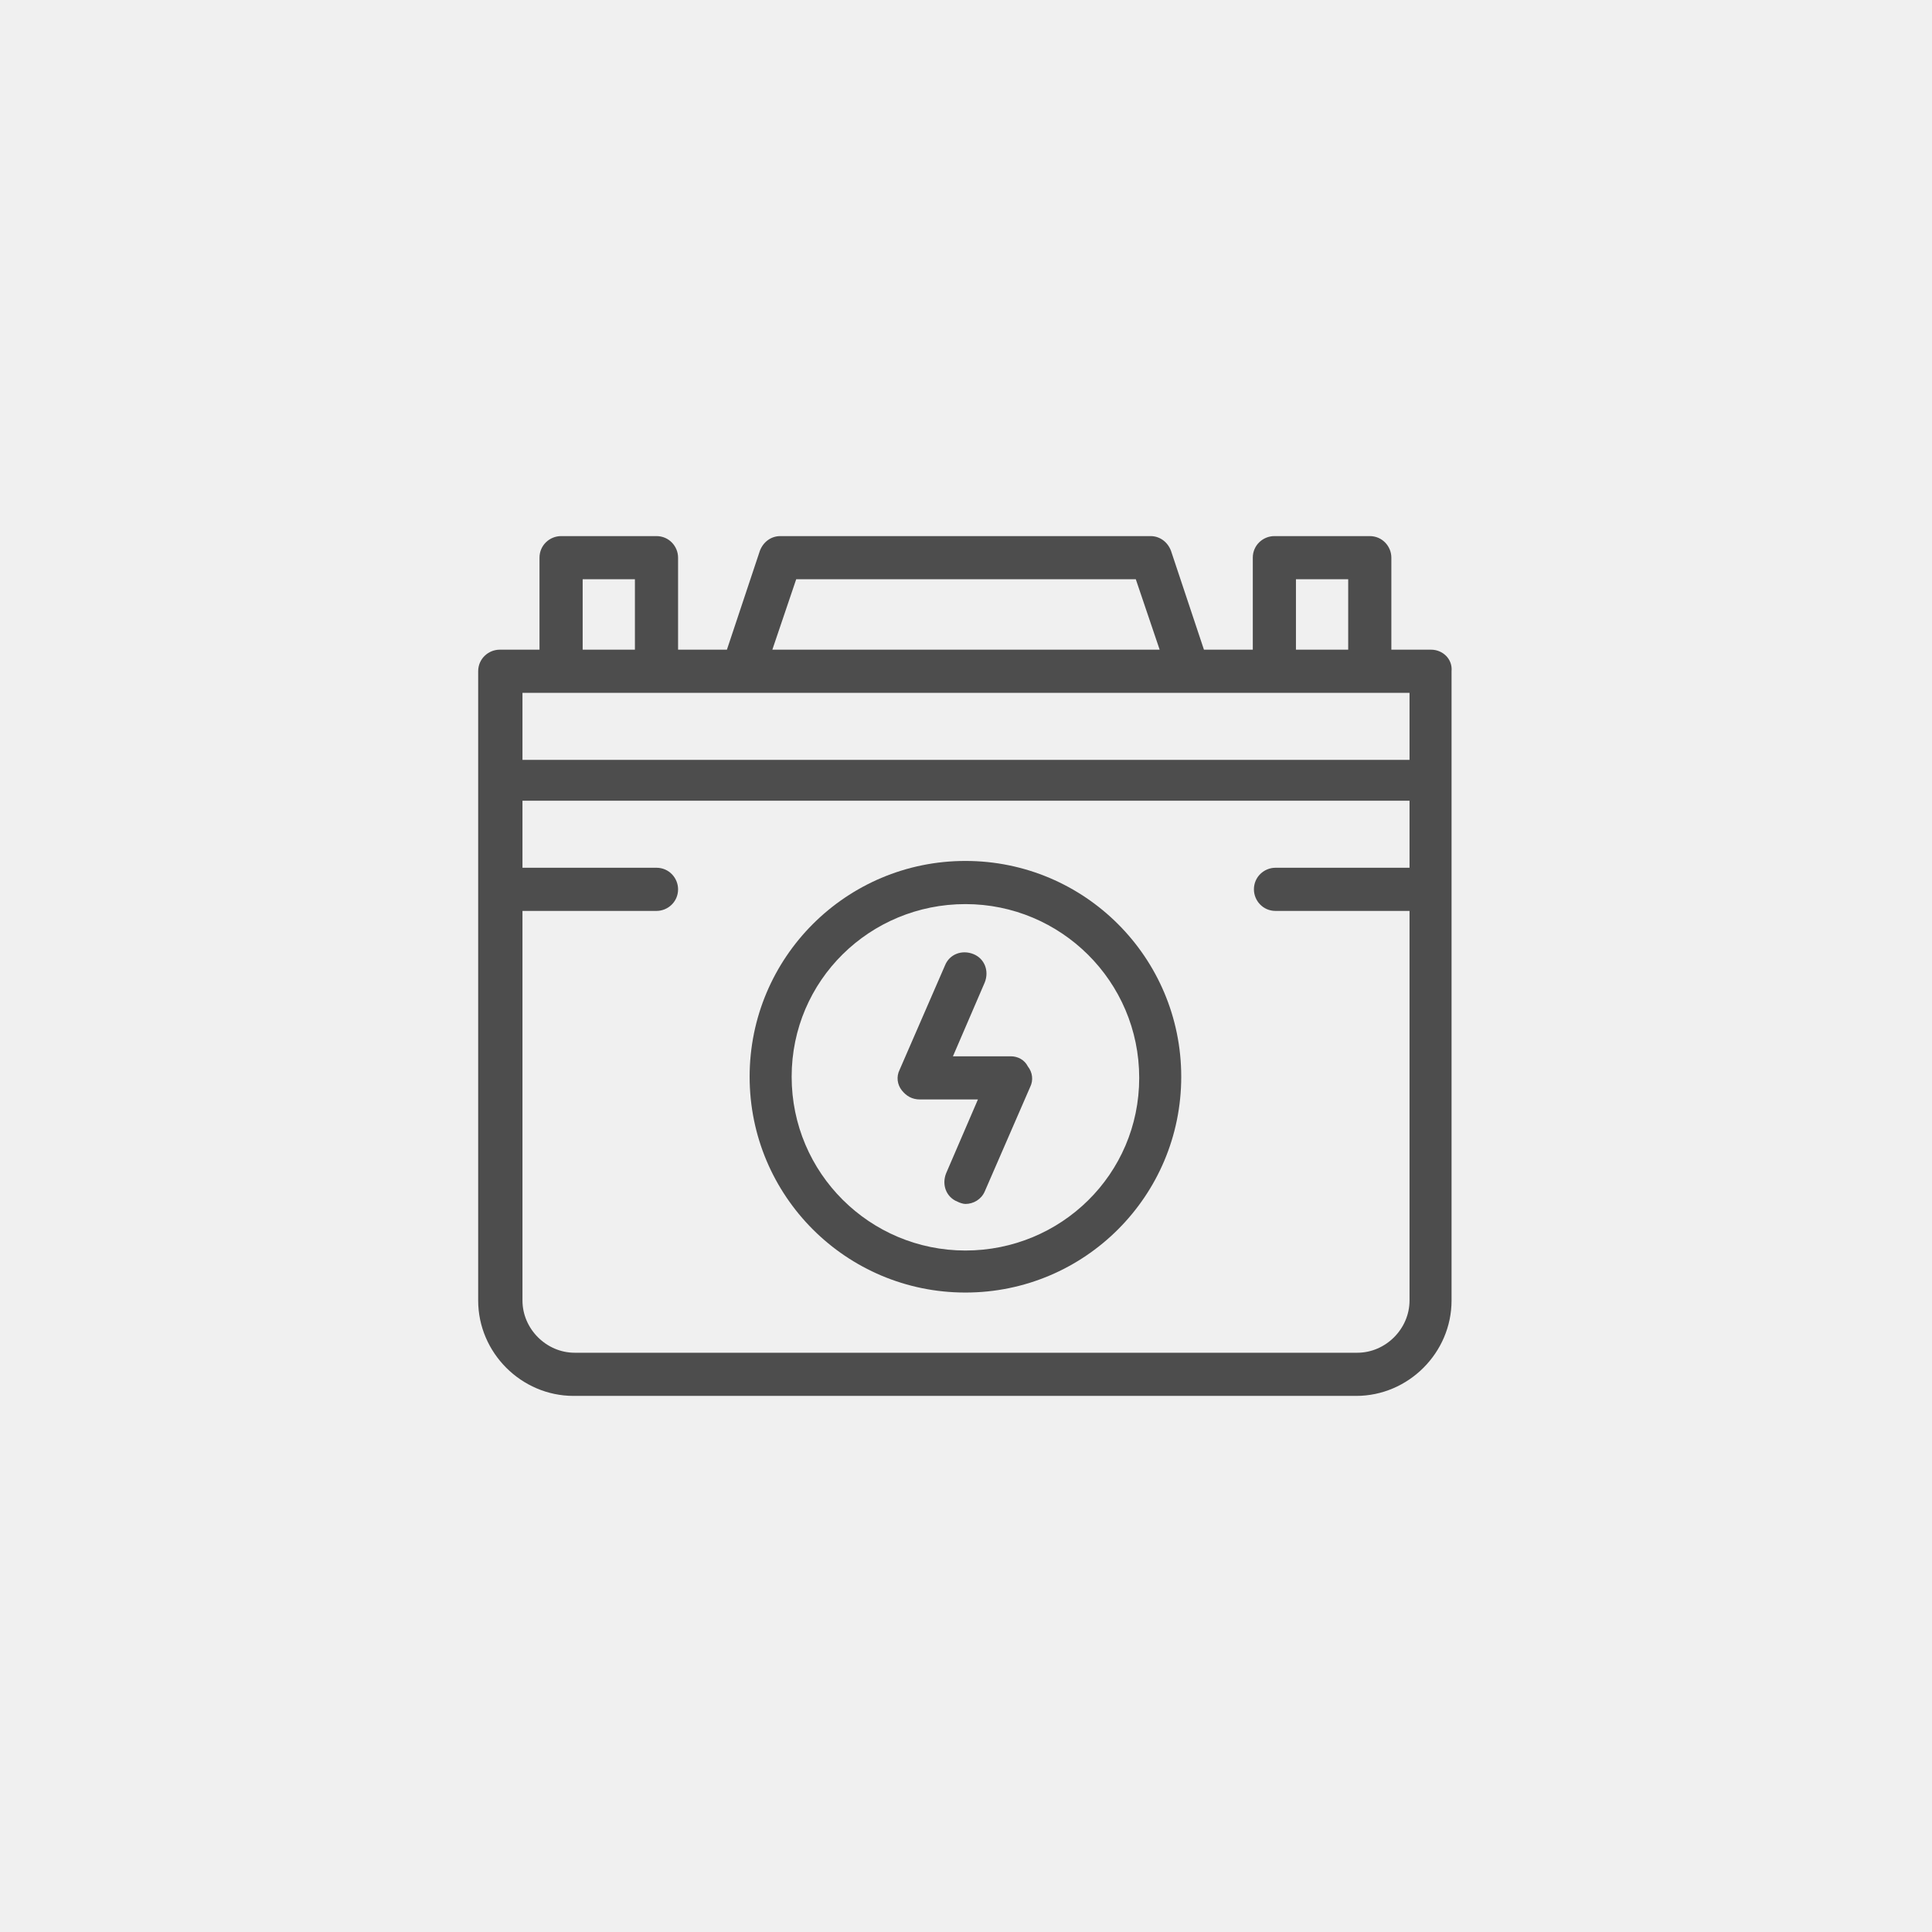
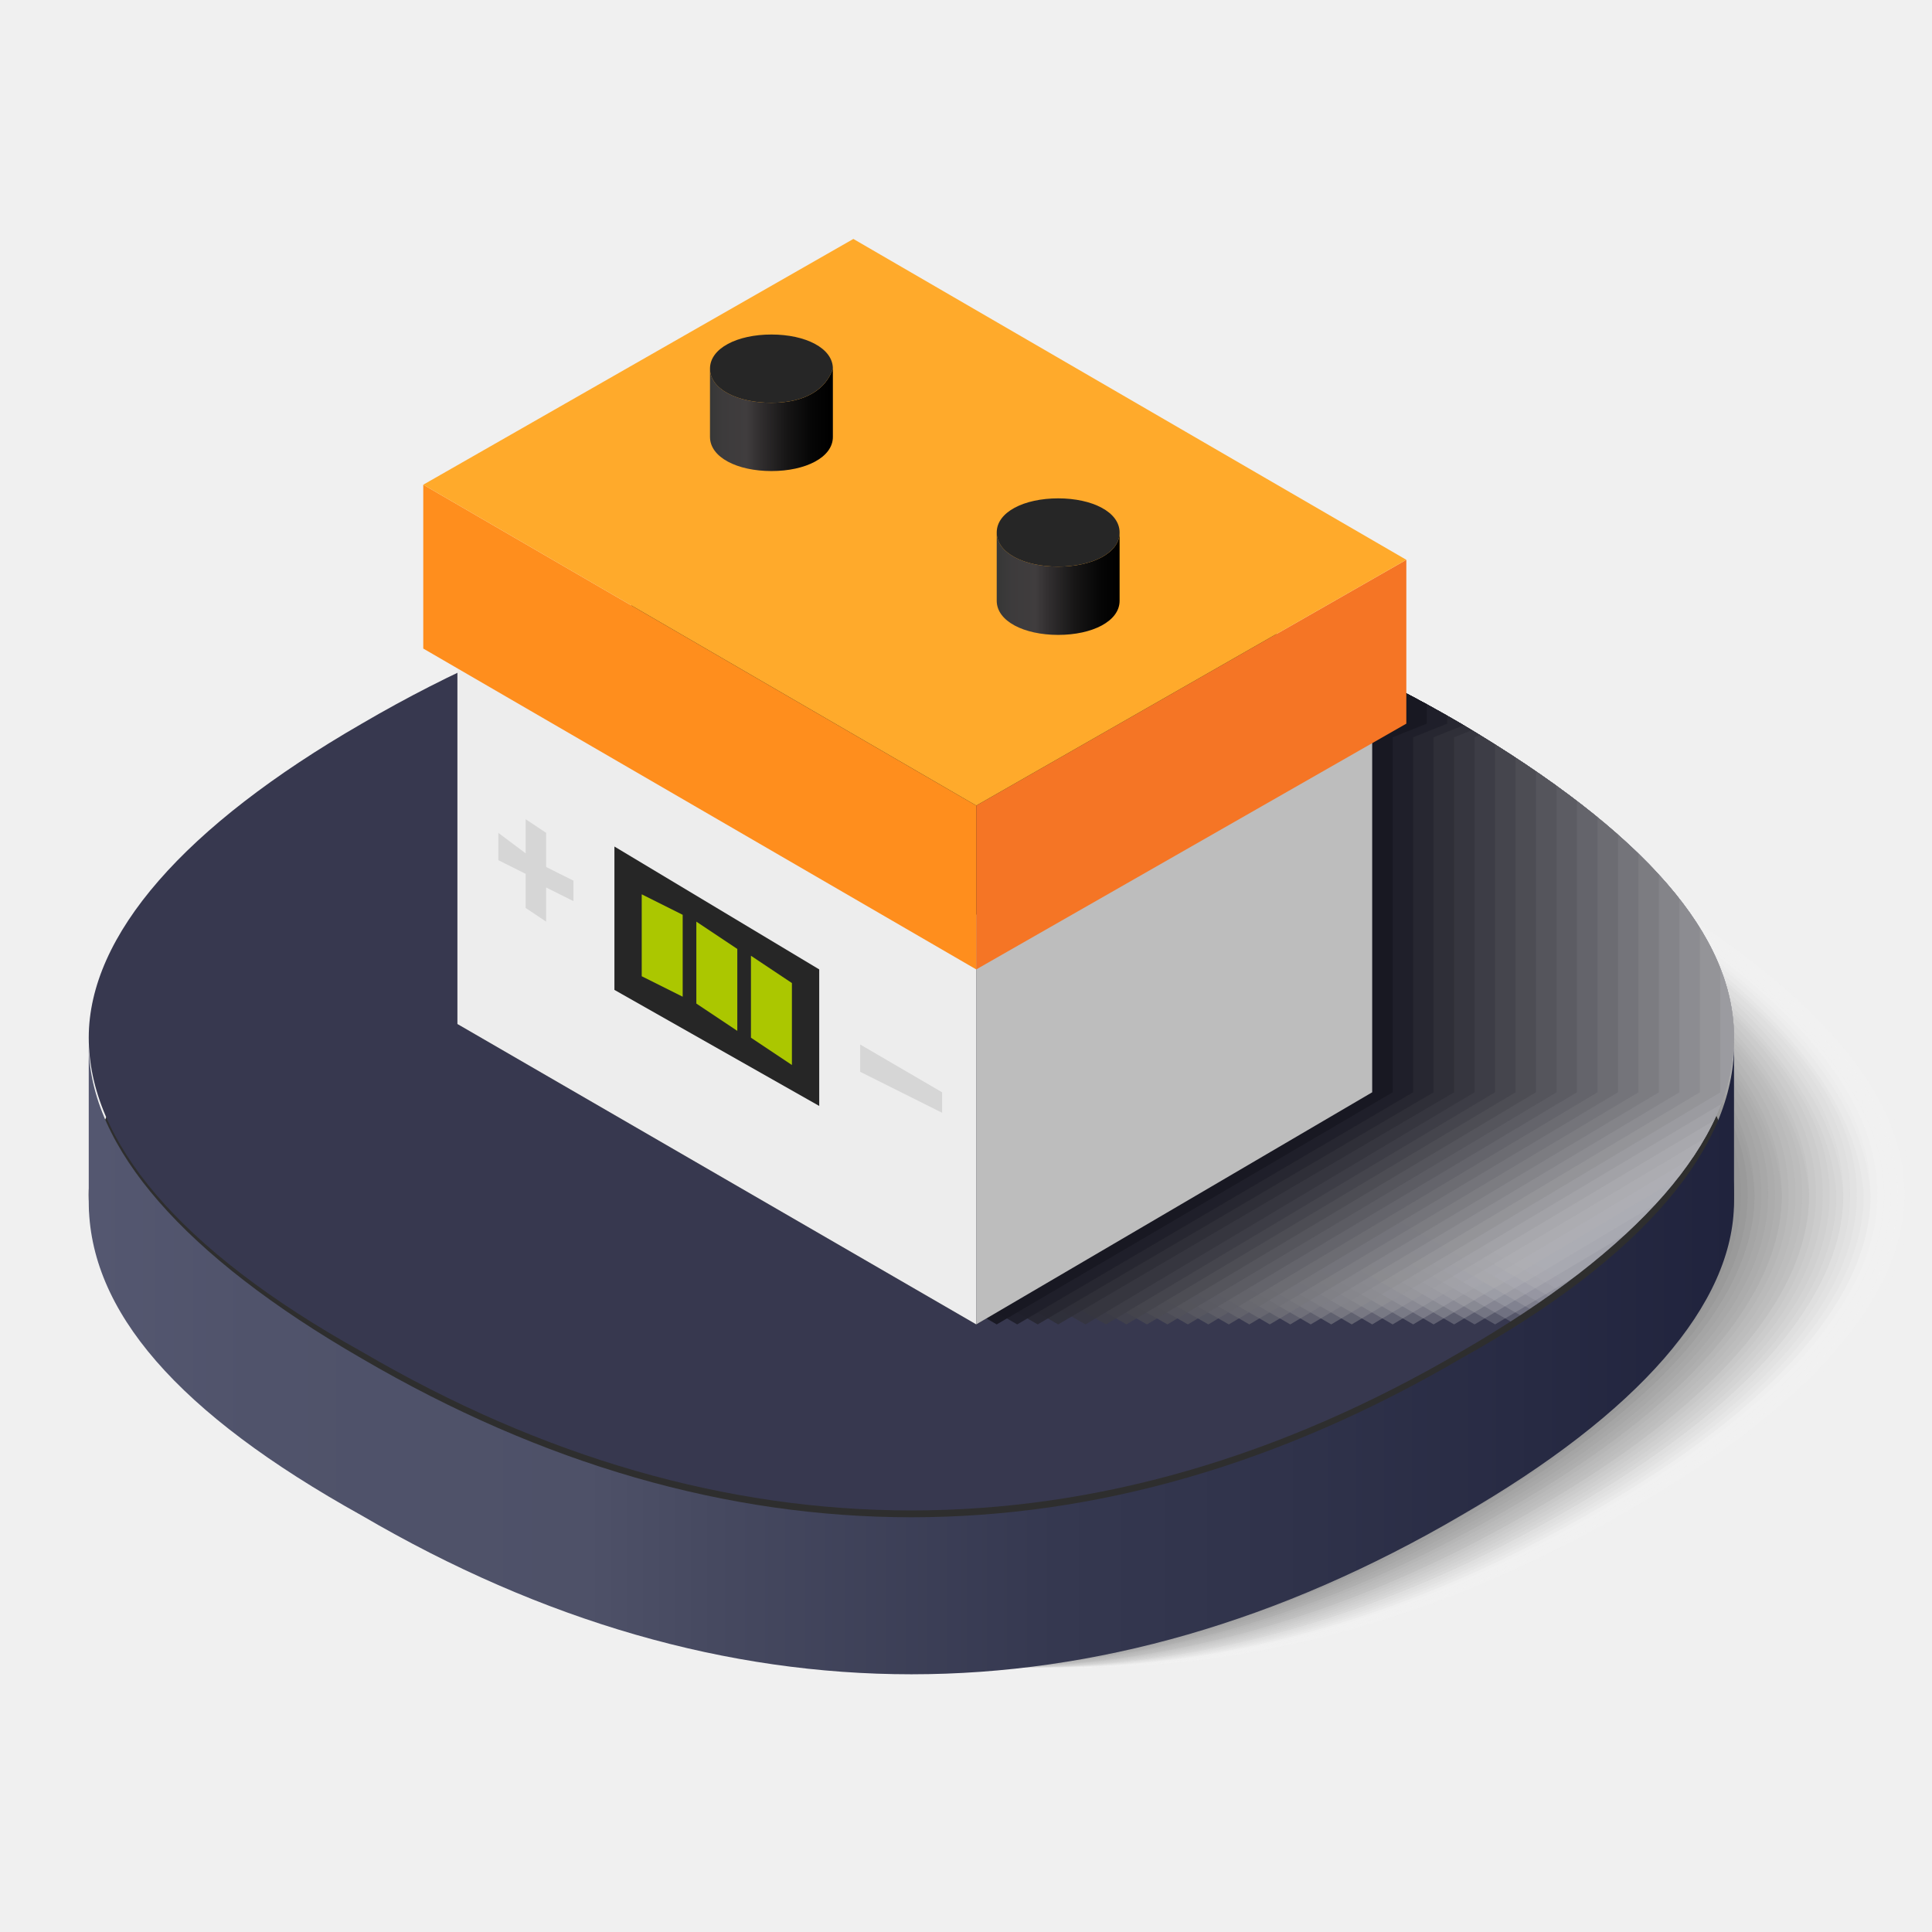
- <svg xmlns="http://www.w3.org/2000/svg" version="1.1" id="Layer_1" x="0px" y="0px" viewBox="0 0 170.1 170.1" style="enable-background:new 0 0 170.1 170.1;" xml:space="preserve">
+ <svg xmlns="http://www.w3.org/2000/svg" xmlns:xlink="http://www.w3.org/1999/xlink" version="1.1" id="batteries" x="0px" y="0px" viewBox="0 0 28.3 28.3" style="enable-background:new 0 0 28.3 28.3;" xml:space="preserve">
  <style type="text/css">
- 	.st0{fill:#4D4D4D;}
+ 	.st0{opacity:0;fill:#FFFFFF;}
+ 	.st1{opacity:3.030303e-02;fill:#FCFCFC;}
+ 	.st2{opacity:6.060606e-02;fill:#F9F9F9;}
+ 	.st3{opacity:9.090909e-02;fill:#F5F5F5;}
+ 	.st4{opacity:0.121;fill:#F2F2F2;}
+ 	.st5{opacity:0.151;fill:#EFEFEF;}
+ 	.st6{opacity:0.182;fill:#ECECEC;}
+ 	.st7{opacity:0.212;fill:#E8E8E8;}
+ 	.st8{opacity:0.242;fill:#E5E5E5;}
+ 	.st9{opacity:0.273;fill:#E2E2E2;}
+ 	.st10{opacity:0.303;fill:#DFDFDF;}
+ 	.st11{opacity:0.333;fill:#DBDBDB;}
+ 	.st12{opacity:0.364;fill:#D8D8D8;}
+ 	.st13{opacity:0.394;fill:#D5D5D5;}
+ 	.st14{opacity:0.424;fill:#D2D2D2;}
+ 	.st15{opacity:0.455;fill:#CECECE;}
+ 	.st16{opacity:0.485;fill:#CBCBCB;}
+ 	.st17{opacity:0.515;fill:#C8C8C8;}
+ 	.st18{opacity:0.545;fill:#C5C5C5;}
+ 	.st19{opacity:0.576;fill:#C1C1C1;}
+ 	.st20{opacity:0.606;fill:#BEBEBE;}
+ 	.st21{opacity:0.636;fill:#BBBBBB;}
+ 	.st22{opacity:0.667;fill:#B8B8B8;}
+ 	.st23{opacity:0.697;fill:#B4B4B4;}
+ 	.st24{opacity:0.727;fill:#B1B1B1;}
+ 	.st25{opacity:0.758;fill:#AEAEAE;}
+ 	.st26{opacity:0.788;fill:#ABABAB;}
+ 	.st27{opacity:0.818;fill:#A7A7A7;}
+ 	.st28{opacity:0.849;fill:#A4A4A4;}
+ 	.st29{opacity:0.879;fill:#A1A1A1;}
+ 	.st30{opacity:0.909;fill:#9E9E9E;}
+ 	.st31{opacity:0.939;fill:#9A9A9A;}
+ 	.st32{opacity:0.97;fill:#979797;}
+ 	.st33{fill:#949494;}
+ 	.st34{fill:#2E2E2E;}
+ 	.st35{fill:url(#SVGID_1_);}
+ 	.st36{fill:#37384F;}
+ 	.st37{clip-path:url(#SVGID_3_);}
+ 	.st38{opacity:3.030303e-02;fill:#F8F8F8;}
+ 	.st39{opacity:6.060606e-02;fill:#F1F1F1;}
+ 	.st40{opacity:9.090909e-02;fill:#E9E9EA;}
+ 	.st41{opacity:0.121;fill:#E2E2E3;}
+ 	.st42{opacity:0.151;fill:#DBDBDC;}
+ 	.st43{opacity:0.182;fill:#D4D4D6;}
+ 	.st44{opacity:0.212;fill:#CDCDCF;}
+ 	.st45{opacity:0.242;fill:#C5C5C8;}
+ 	.st46{opacity:0.273;fill:#BEBEC1;}
+ 	.st47{opacity:0.303;fill:#B7B7BA;}
+ 	.st48{opacity:0.333;fill:#B0B0B3;}
+ 	.st49{opacity:0.364;fill:#A8A8AC;}
+ 	.st50{opacity:0.394;fill:#A1A1A5;}
+ 	.st51{opacity:0.424;fill:#9A9A9E;}
+ 	.st52{opacity:0.455;fill:#939397;}
+ 	.st53{opacity:0.485;fill:#8C8C90;}
+ 	.st54{opacity:0.515;fill:#84848A;}
+ 	.st55{opacity:0.545;fill:#7D7D83;}
+ 	.st56{opacity:0.576;fill:#76767C;}
+ 	.st57{opacity:0.606;fill:#6F6F75;}
+ 	.st58{opacity:0.636;fill:#68686E;}
+ 	.st59{opacity:0.667;fill:#606067;}
+ 	.st60{opacity:0.697;fill:#595960;}
+ 	.st61{opacity:0.727;fill:#525259;}
+ 	.st62{opacity:0.758;fill:#4B4B52;}
+ 	.st63{opacity:0.788;fill:#43434B;}
+ 	.st64{opacity:0.818;fill:#3C3C44;}
+ 	.st65{opacity:0.849;fill:#35353E;}
+ 	.st66{opacity:0.879;fill:#2E2E37;}
+ 	.st67{opacity:0.909;fill:#272730;}
+ 	.st68{opacity:0.939;fill:#1F1F29;}
+ 	.st69{opacity:0.97;fill:#181822;}
+ 	.st70{fill:#11111B;}
+ 	.st71{fill:#BDBDBD;}
+ 	.st72{fill:#EDEDED;}
+ 	.st73{fill:#F57525;}
+ 	.st74{fill:#FF8E1D;}
+ 	.st75{fill:#FFAA2B;}
+ 	.st76{fill:#262626;}
+ 	.st77{fill:#ABC700;}
+ 	.st78{fill:#D6D6D6;}
+ 	.st79{fill:url(#SVGID_4_);}
+ 	.st80{fill:url(#SVGID_5_);}
</style>
  <g>
-     <path class="st0" d="M126,57.2h-3.5v-8.1c0-1-0.8-1.9-1.9-1.9h-8.4c-1,0-1.9,0.8-1.9,1.9v8.1H106l-2.9-8.7c-0.3-0.8-1-1.3-1.8-1.3   H68.7c-0.8,0-1.5,0.5-1.8,1.3L64,57.2h-4.3v-8.1c0-1-0.8-1.9-1.9-1.9h-8.4c-1,0-1.9,0.8-1.9,1.9v8.1h-3.5c-1,0-1.9,0.8-1.9,1.9   v55.4c0,4.6,3.8,8.4,8.4,8.4h68.9c4.6,0,8.4-3.8,8.4-8.4V59.1C127.9,58,127,57.2,126,57.2z M114.1,51h4.6v6.2h-4.6V51z M70.1,51   H100l2.1,6.2H68L70.1,51z M51.3,51h4.6v6.2h-4.6V51z M124.1,61v5.9H46V61H124.1z M119.5,119.1H50.6c-2.5,0-4.6-2.1-4.6-4.6V80.2   h11.8c1,0,1.9-0.8,1.9-1.9c0-1-0.8-1.9-1.9-1.9H46v-5.9h78.1v5.9h-11.8c-1,0-1.9,0.8-1.9,1.9c0,1,0.8,1.9,1.9,1.9h11.8v34.3   C124.1,117,122,119.1,119.5,119.1z" />
-     <path class="st0" d="M89,93h-5.1l2.8-6.5c0.4-1,0-2.1-1-2.5c-1-0.4-2.1,0-2.5,1l-4,9.2c-0.3,0.6-0.2,1.3,0.2,1.8s0.9,0.8,1.6,0.8   h5.1l-2.8,6.5c-0.4,1,0,2.1,1,2.5c0.2,0.1,0.5,0.2,0.7,0.2c0.7,0,1.4-0.4,1.7-1.1l4-9.2c0.3-0.6,0.2-1.3-0.2-1.8   C90.2,93.3,89.6,93,89,93z" />
-     <path class="st0" d="M85,75.8c-10.5,0-19,8.5-19,19s8.5,19,19,19c10.5,0,19-8.5,19-19S95.5,75.8,85,75.8z M85,110.1   c-8.4,0-15.3-6.8-15.3-15.3S76.6,79.6,85,79.6s15.3,6.8,15.3,15.3S93.4,110.1,85,110.1z" />
+     <g>
+       <path class="st0" d="M24.1,12.9c-5.3-3.1-10.8-3.1-16.1,0l0,0c-2.6,1.5-4,3.1-4,4.6s1.3,3.1,4,4.6c5.3,3.1,10.8,3.1,16.1,0    c2.6-1.5,4-3.1,4-4.6C28,16,26.7,14.5,24.1,12.9z" />
+       <path class="st1" d="M24,12.9c-5.3-3.1-10.8-3.1-16.1,0l0,0c-2.6,1.5-4,3.1-4,4.6s1.3,3.1,4,4.6c5.3,3.1,10.8,3.1,16.1,0    c2.6-1.5,4-3.1,4-4.6C28,16,26.6,14.5,24,12.9z" />
+       <path class="st2" d="M23.9,12.9c-5.3-3.1-10.8-3.1-16.1,0l0,0c-2.6,1.5-4,3.1-4,4.6s1.3,3.1,4,4.6c5.3,3.1,10.8,3.1,16.1,0    c2.6-1.5,4-3.1,4-4.6C27.9,16,26.6,14.5,23.9,12.9z" />
+       <path class="st3" d="M23.8,12.9c-5.3-3.1-10.8-3.1-16.1,0l0,0c-2.6,1.5-4,3.1-4,4.6s1.3,3.1,4,4.6c5.3,3.1,10.8,3.1,16.1,0    c2.6-1.5,4-3.1,4-4.6C27.8,16,26.5,14.5,23.8,12.9z" />
+       <path class="st4" d="M23.8,12.9c-5.3-3.1-10.8-3.1-16.1,0l0,0c-2.6,1.5-4,3.1-4,4.6s1.3,3.1,4,4.6c5.3,3.1,10.8,3.1,16.1,0    c2.6-1.5,4-3.1,4-4.6C27.7,16,26.4,14.5,23.8,12.9z" />
+       <path class="st5" d="M23.7,12.9c-5.3-3.1-10.8-3.1-16.1,0l0,0c-2.6,1.5-4,3.1-4,4.6s1.3,3.1,4,4.6c5.3,3.1,10.8,3.1,16.1,0    c2.6-1.5,4-3.1,4-4.6C27.6,16,26.3,14.5,23.7,12.9z" />
+       <path class="st6" d="M23.6,12.9c-5.3-3.1-10.8-3.1-16.1,0l0,0c-2.6,1.5-4,3.1-4,4.6s1.3,3.1,4,4.6c5.3,3.1,10.8,3.1,16.1,0    c2.6-1.5,4-3.1,4-4.6C27.6,16,26.2,14.5,23.6,12.9z" />
+       <path class="st7" d="M23.5,12.9c-5.3-3.1-10.8-3.1-16.1,0l0,0c-2.6,1.5-4,3.1-4,4.6s1.3,3.1,4,4.6c5.3,3.1,10.8,3.1,16.1,0    c2.6-1.5,4-3.1,4-4.6C27.5,16,26.2,14.5,23.5,12.9z" />
+       <path class="st8" d="M23.4,12.9c-5.3-3.1-10.8-3.1-16.1,0l0,0c-2.6,1.5-4,3.1-4,4.6s1.3,3.1,4,4.6c5.3,3.1,10.8,3.1,16.1,0    c2.6-1.5,4-3.1,4-4.6C27.4,16,26.1,14.5,23.4,12.9z" />
+       <path class="st9" d="M23.4,12.9c-5.3-3.1-10.8-3.1-16.1,0l0,0c-2.6,1.5-4,3.1-4,4.6s1.3,3.1,4,4.6c5.3,3.1,10.8,3.1,16.1,0    c2.6-1.5,4-3.1,4-4.6C27.3,16,26,14.5,23.4,12.9z" />
+       <path class="st10" d="M23.3,12.9c-5.3-3.1-10.8-3.1-16.1,0l0,0c-2.6,1.5-4,3.1-4,4.6s1.3,3.1,4,4.6c5.3,3.1,10.8,3.1,16.1,0    c2.6-1.5,4-3.1,4-4.6C27.2,16,25.9,14.5,23.3,12.9z" />
+       <path class="st11" d="M23.2,12.9c-5.3-3.1-10.8-3.1-16.1,0l0,0c-2.6,1.5-4,3.1-4,4.6s1.3,3.1,4,4.6c5.3,3.1,10.8,3.1,16.1,0    c2.6-1.5,4-3.1,4-4.6C27.2,16,25.8,14.5,23.2,12.9z" />
+       <path class="st12" d="M23.1,12.9c-5.3-3.1-10.8-3.1-16.1,0l0,0c-2.6,1.5-4,3.1-4,4.6s1.3,3.1,4,4.6c5.3,3.1,10.8,3.1,16.1,0    c2.6-1.5,4-3.1,4-4.6C27.1,16,25.8,14.5,23.1,12.9z" />
+       <path class="st13" d="M23,12.9c-5.3-3.1-10.8-3.1-16.1,0l0,0c-2.6,1.5-4,3.1-4,4.6s1.3,3.1,4,4.6c5.3,3.1,10.8,3.1,16.1,0    c2.6-1.5,4-3.1,4-4.6C27,16,25.7,14.5,23,12.9z" />
+       <path class="st14" d="M23,12.9c-5.3-3.1-10.8-3.1-16.1,0l0,0c-2.6,1.5-4,3.1-4,4.6s1.3,3.1,4,4.6c5.3,3.1,10.8,3.1,16.1,0    c2.6-1.5,4-3.1,4-4.6C26.9,16,25.6,14.5,23,12.9z" />
+       <path class="st15" d="M22.9,12.9c-5.3-3.1-10.8-3.1-16.1,0l0,0c-2.6,1.5-4,3.1-4,4.6s1.3,3.1,4,4.6c5.3,3.1,10.8,3.1,16.1,0    c2.6-1.5,4-3.1,4-4.6C26.8,16,25.5,14.5,22.9,12.9z" />
+       <path class="st16" d="M22.8,12.9c-5.3-3.1-10.8-3.1-16.1,0l0,0c-2.6,1.5-4,3.1-4,4.6s1.3,3.1,4,4.6c5.3,3.1,10.8,3.1,16.1,0    c2.6-1.5,4-3.1,4-4.6C26.8,16,25.4,14.5,22.8,12.9z" />
+       <path class="st17" d="M22.7,12.9c-5.3-3.1-10.8-3.1-16.1,0l0,0c-2.6,1.5-4,3.1-4,4.6s1.3,3.1,4,4.6c5.3,3.1,10.8,3.1,16.1,0    c2.6-1.5,4-3.1,4-4.6C26.7,16,25.4,14.5,22.7,12.9z" />
+       <path class="st18" d="M22.6,12.9c-5.3-3.1-10.8-3.1-16.1,0l0,0c-2.6,1.5-4,3.1-4,4.6s1.3,3.1,4,4.6c5.3,3.1,10.8,3.1,16.1,0    c2.6-1.5,4-3.1,4-4.6C26.6,16,25.3,14.5,22.6,12.9z" />
+       <path class="st19" d="M22.5,12.9c-5.3-3.1-10.8-3.1-16.1,0l0,0c-2.6,1.5-4,3.1-4,4.6s1.3,3.1,4,4.6c5.3,3.1,10.8,3.1,16.1,0    c2.6-1.5,4-3.1,4-4.6C26.5,16,25.2,14.5,22.5,12.9z" />
+       <path class="st20" d="M22.5,12.9c-5.3-3.1-10.8-3.1-16.1,0l0,0c-2.6,1.5-4,3.1-4,4.6s1.3,3.1,4,4.6c5.3,3.1,10.8,3.1,16.1,0    c2.6-1.5,4-3.1,4-4.6C26.4,16,25.1,14.5,22.5,12.9z" />
+       <path class="st21" d="M22.4,12.9c-5.3-3.1-10.8-3.1-16.1,0l0,0c-2.6,1.5-4,3.1-4,4.6s1.3,3.1,4,4.6c5.3,3.1,10.8,3.1,16.1,0    c2.6-1.5,4-3.1,4-4.6C26.4,16,25,14.5,22.4,12.9z" />
+       <path class="st22" d="M22.3,12.9c-5.3-3.1-10.8-3.1-16.1,0l0,0c-2.6,1.5-4,3.1-4,4.6s1.3,3.1,4,4.6c5.3,3.1,10.8,3.1,16.1,0    c2.6-1.5,4-3.1,4-4.6C26.3,16,25,14.5,22.3,12.9z" />
+       <path class="st23" d="M22.2,12.9c-5.3-3.1-10.8-3.1-16.1,0l0,0c-2.6,1.5-4,3.1-4,4.6s1.3,3.1,4,4.6c5.3,3.1,10.8,3.1,16.1,0    c2.6-1.5,4-3.1,4-4.6C26.2,16,24.9,14.5,22.2,12.9z" />
+       <path class="st24" d="M22.1,12.9c-5.3-3.1-10.8-3.1-16.1,0l0,0c-2.6,1.5-4,3.1-4,4.6s1.3,3.1,4,4.6c5.3,3.1,10.8,3.1,16.1,0    c2.6-1.5,4-3.1,4-4.6C26.1,16,24.8,14.5,22.1,12.9z" />
+       <path class="st25" d="M22.1,12.9c-5.3-3.1-10.8-3.1-16.1,0l0,0c-2.6,1.5-4,3.1-4,4.6s1.3,3.1,4,4.6c5.3,3.1,10.8,3.1,16.1,0    c2.6-1.5,4-3.1,4-4.6C26,16,24.7,14.5,22.1,12.9z" />
+       <path class="st26" d="M22,12.9c-5.3-3.1-10.8-3.1-16.1,0l0,0c-2.6,1.5-4,3.1-4,4.6s1.3,3.1,4,4.6c5.3,3.1,10.8,3.1,16.1,0    c2.6-1.5,4-3.1,4-4.6C26,16,24.6,14.5,22,12.9z" />
+       <path class="st27" d="M21.9,12.9c-5.3-3.1-10.8-3.1-16.1,0l0,0c-2.6,1.5-4,3.1-4,4.6s1.3,3.1,4,4.6c5.3,3.1,10.8,3.1,16.1,0    c2.6-1.5,4-3.1,4-4.6C25.9,16,24.6,14.5,21.9,12.9z" />
+       <path class="st28" d="M21.8,12.9c-5.3-3.1-10.8-3.1-16.1,0l0,0c-2.6,1.5-4,3.1-4,4.6s1.3,3.1,4,4.6c5.3,3.1,10.8,3.1,16.1,0    c2.6-1.5,4-3.1,4-4.6C25.8,16,24.5,14.5,21.8,12.9z" />
+       <path class="st29" d="M21.7,12.9c-5.3-3.1-10.8-3.1-16.1,0l0,0c-2.6,1.5-4,3.1-4,4.6s1.3,3.1,4,4.6c5.3,3.1,10.8,3.1,16.1,0    c2.6-1.5,4-3.1,4-4.6C25.7,16,24.4,14.5,21.7,12.9z" />
+       <path class="st30" d="M21.7,12.9c-5.3-3.1-10.8-3.1-16.1,0l0,0c-2.6,1.5-4,3.1-4,4.6s1.3,3.1,4,4.6c5.3,3.1,10.8,3.1,16.1,0    c2.6-1.5,4-3.1,4-4.6C25.6,16,24.3,14.5,21.7,12.9z" />
+       <path class="st31" d="M21.6,12.9c-5.3-3.1-10.8-3.1-16.1,0l0,0c-2.6,1.5-4,3.1-4,4.6s1.3,3.1,4,4.6c5.3,3.1,10.8,3.1,16.1,0    c2.6-1.5,4-3.1,4-4.6C25.6,16,24.2,14.5,21.6,12.9z" />
+       <path class="st32" d="M21.5,12.9c-5.3-3.1-10.8-3.1-16.1,0l0,0c-2.6,1.5-4,3.1-4,4.6s1.3,3.1,4,4.6c5.3,3.1,10.8,3.1,16.1,0    c2.6-1.5,4-3.1,4-4.6C25.5,16,24.2,14.5,21.5,12.9z" />
+       <path class="st33" d="M21.4,12.9c-5.3-3.1-10.8-3.1-16.1,0l0,0c-2.6,1.5-4,3.1-4,4.6s1.3,3.1,4,4.6c5.3,3.1,10.8,3.1,16.1,0    c2.6-1.5,4-3.1,4-4.6C25.4,16,24.1,14.5,21.4,12.9z" />
+     </g>
+     <g>
+       <path class="st34" d="M21.4,12.9c-5.3-3.1-10.8-3.1-16.1,0v0c-2.6,1.5-4,3.1-4,4.6s1.3,3.1,4,4.6c5.3,3.1,10.8,3.1,16.1,0    c2.6-1.5,4-3.1,4-4.6S24.1,14.5,21.4,12.9z" />
+       <linearGradient id="SVGID_1_" gradientUnits="userSpaceOnUse" x1="1.402" y1="19.876" x2="25.395" y2="19.876">
+         <stop offset="0" style="stop-color:#545770" />
+         <stop offset="9.538691e-02" style="stop-color:#50536B" />
+         <stop offset="0.3" style="stop-color:#4E5168" />
+         <stop offset="0.378" style="stop-color:#464960" />
+         <stop offset="0.587" style="stop-color:#353850" />
+         <stop offset="0.744" style="stop-color:#2F324A" />
+         <stop offset="1" style="stop-color:#20233D" />
+       </linearGradient>
+       <path class="st35" d="M21.4,19.9c-5.3,3.1-10.8,3.1-16.1,0c-2.6-1.5-4-3.1-4-4.6v2.3c0,1.6,1.3,3.1,4,4.6c5.3,3.1,10.8,3.1,16.1,0    c2.6-1.5,4-3.1,4-4.6v-2.3C25.4,16.8,24.1,18.4,21.4,19.9z" />
+       <path class="st36" d="M21.4,10.6c-5.3-3.1-10.8-3.1-16.1,0l0,0c-2.6,1.5-4,3.1-4,4.6s1.3,3.1,4,4.6c5.3,3.1,10.8,3.1,16.1,0    c2.6-1.5,4-3.1,4-4.6C25.4,13.7,24.1,12.2,21.4,10.6z" />
+     </g>
+     <g>
+       <defs>
+         <path id="SVGID_2_" d="M21.4,10.6c-5.3-3.1-10.8-3.1-16.1,0l0,0c-2.6,1.5-4,3.1-4,4.6s1.3,3.1,4,4.6c5.3,3.1,10.8,3.1,16.1,0     c2.6-1.5,4-3.1,4-4.6C25.4,13.7,24.1,12.2,21.4,10.6z" />
+       </defs>
+       <clipPath id="SVGID_3_">
+         <use xlink:href="#SVGID_2_" style="overflow:visible;" />
+       </clipPath>
+       <g class="st37">
+         <polygon class="st0" points="16.7,15 24.3,19.4 30.1,16 30.1,10.8 30.5,10.6 30.5,8.2 22.4,3.5 16.2,7.1 16.2,9.5 16.7,9.8         " />
+         <polygon class="st38" points="16.4,15 24,19.4 29.8,16 29.8,10.8 30.2,10.6 30.2,8.2 22.1,3.5 15.9,7.1 15.9,9.5 16.4,9.8    " />
+         <polygon class="st39" points="16.1,15 23.7,19.4 29.5,16 29.5,10.8 29.9,10.6 29.9,8.2 21.8,3.5 15.6,7.1 15.6,9.5 16.1,9.8         " />
+         <polygon class="st40" points="15.8,15 23.4,19.4 29.1,16 29.1,10.8 29.6,10.6 29.6,8.2 21.5,3.5 15.3,7.1 15.3,9.5 15.8,9.8         " />
+         <polygon class="st41" points="15.5,15 23.1,19.4 28.8,16 28.8,10.8 29.3,10.6 29.3,8.2 21.2,3.5 15,7.1 15,9.5 15.5,9.8    " />
+         <polygon class="st42" points="15.2,15 22.8,19.4 28.5,16 28.5,10.8 29,10.6 29,8.2 20.9,3.5 14.7,7.1 14.7,9.5 15.2,9.8    " />
+         <polygon class="st43" points="14.9,15 22.5,19.4 28.2,16 28.2,10.8 28.7,10.6 28.7,8.2 20.6,3.5 14.4,7.1 14.4,9.5 14.9,9.8         " />
+         <polygon class="st44" points="14.6,15 22.2,19.4 27.9,16 27.9,10.8 28.4,10.6 28.4,8.2 20.3,3.5 14.1,7.1 14.1,9.5 14.6,9.8         " />
+         <polygon class="st45" points="14.3,15 21.9,19.4 27.6,16 27.6,10.8 28.1,10.6 28.1,8.2 20,3.5 13.8,7.1 13.8,9.5 14.3,9.8    " />
+         <polygon class="st46" points="14,15 21.6,19.4 27.3,16 27.3,10.8 27.8,10.6 27.8,8.2 19.7,3.5 13.5,7.1 13.5,9.5 14,9.8    " />
+         <polygon class="st47" points="13.7,15 21.3,19.4 27,16 27,10.8 27.5,10.6 27.5,8.2 19.4,3.5 13.2,7.1 13.2,9.5 13.7,9.8    " />
+         <polygon class="st48" points="13.4,15 21,19.4 26.7,16 26.7,10.8 27.2,10.6 27.2,8.2 19.1,3.5 12.9,7.1 12.9,9.5 13.4,9.8    " />
+         <polygon class="st49" points="13.1,15 20.7,19.4 26.4,16 26.4,10.8 26.9,10.6 26.9,8.2 18.8,3.5 12.6,7.1 12.6,9.5 13.1,9.8         " />
+         <polygon class="st50" points="12.8,15 20.4,19.4 26.1,16 26.1,10.8 26.6,10.6 26.6,8.2 18.5,3.5 12.3,7.1 12.3,9.5 12.8,9.8         " />
+         <polygon class="st51" points="12.5,15 20.1,19.4 25.8,16 25.8,10.8 26.3,10.6 26.3,8.2 18.2,3.5 12,7.1 12,9.5 12.5,9.8    " />
+         <polygon class="st52" points="12.2,15 19.8,19.4 25.5,16 25.5,10.8 26,10.6 26,8.2 17.9,3.5 11.7,7.1 11.7,9.5 12.2,9.8    " />
+         <polygon class="st53" points="11.9,15 19.5,19.4 25.2,16 25.2,10.8 25.7,10.6 25.7,8.2 17.6,3.5 11.4,7.1 11.4,9.5 11.9,9.8         " />
+         <polygon class="st54" points="11.6,15 19.2,19.4 24.9,16 24.9,10.8 25.4,10.6 25.4,8.2 17.3,3.5 11.1,7.1 11.1,9.5 11.6,9.8         " />
+         <polygon class="st55" points="11.3,15 18.9,19.4 24.6,16 24.6,10.8 25.1,10.6 25.1,8.2 17,3.5 10.8,7.1 10.8,9.5 11.3,9.8    " />
+         <polygon class="st56" points="11,15 18.6,19.4 24.3,16 24.3,10.8 24.8,10.6 24.8,8.2 16.7,3.5 10.5,7.1 10.5,9.5 11,9.8    " />
+         <polygon class="st57" points="10.7,15 18.3,19.4 24,16 24,10.8 24.5,10.6 24.5,8.2 16.4,3.5 10.2,7.1 10.2,9.5 10.7,9.8    " />
+         <polygon class="st58" points="10.3,15 18,19.4 23.7,16 23.7,10.8 24.2,10.6 24.2,8.2 16.1,3.5 9.9,7.1 9.9,9.5 10.3,9.8    " />
+         <polygon class="st59" points="10,15 17.7,19.4 23.4,16 23.4,10.8 23.9,10.6 23.9,8.2 15.8,3.5 9.6,7.1 9.6,9.5 10,9.8    " />
+         <polygon class="st60" points="9.7,15 17.4,19.4 23.1,16 23.1,10.8 23.6,10.6 23.6,8.2 15.5,3.5 9.2,7.1 9.2,9.5 9.7,9.8    " />
+         <polygon class="st61" points="9.4,15 17.1,19.4 22.8,16 22.8,10.8 23.3,10.6 23.3,8.2 15.2,3.5 8.9,7.1 8.9,9.5 9.4,9.8    " />
+         <polygon class="st62" points="9.1,15 16.8,19.4 22.5,16 22.5,10.8 23,10.6 23,8.2 14.9,3.5 8.6,7.1 8.6,9.5 9.1,9.8    " />
+         <polygon class="st63" points="8.8,15 16.5,19.4 22.2,16 22.2,10.8 22.7,10.6 22.7,8.2 14.6,3.5 8.3,7.1 8.3,9.5 8.8,9.8    " />
+         <polygon class="st64" points="8.5,15 16.2,19.4 21.9,16 21.9,10.8 22.4,10.6 22.4,8.2 14.3,3.5 8,7.1 8,9.5 8.5,9.8    " />
+         <polygon class="st65" points="8.2,15 15.9,19.4 21.6,16 21.6,10.8 22.1,10.6 22.1,8.2 14,3.5 7.7,7.1 7.7,9.5 8.2,9.8    " />
+         <polygon class="st66" points="7.9,15 15.5,19.4 21.3,16 21.3,10.8 21.8,10.6 21.8,8.2 13.7,3.5 7.4,7.1 7.4,9.5 7.9,9.8    " />
+         <polygon class="st67" points="7.6,15 15.2,19.4 21,16 21,10.8 21.5,10.6 21.5,8.2 13.4,3.5 7.1,7.1 7.1,9.5 7.6,9.8    " />
+         <polygon class="st68" points="7.3,15 14.9,19.4 20.7,16 20.7,10.8 21.2,10.6 21.2,8.2 13.1,3.5 6.8,7.1 6.8,9.5 7.3,9.8    " />
+         <polygon class="st69" points="7,15 14.6,19.4 20.4,16 20.4,10.8 20.9,10.6 20.9,8.2 12.8,3.5 6.5,7.1 6.5,9.5 7,9.8    " />
+         <polygon class="st70" points="6.7,15 14.3,19.4 20.1,16 20.1,10.8 20.6,10.6 20.6,8.2 12.5,3.5 6.2,7.1 6.2,9.5 6.7,9.8    " />
+       </g>
+     </g>
+     <g>
+       <g>
+         <g>
+           <g>
+             <polygon class="st71" points="20.1,10 20.1,16 14.3,19.4 14.3,13.4      " />
+             <polygon class="st72" points="14.3,13.4 14.3,19.4 6.7,15 6.7,9      " />
+           </g>
+           <g>
+             <polygon class="st73" points="20.6,8.2 20.6,10.6 14.3,14.2 14.3,11.8      " />
+             <polygon class="st74" points="14.3,11.8 14.3,14.2 6.2,9.5 6.2,7.1      " />
+             <polygon class="st75" points="6.2,7.1 12.5,3.5 20.6,8.2 14.3,11.8      " />
+           </g>
+         </g>
+       </g>
+       <g>
+         <g>
+           <g>
+             <g>
+               <polygon class="st76" points="12,16.2 9,14.5 9,12.4 12,14.2       " />
+               <g>
+                 <polygon class="st77" points="10,14.6 9.4,14.3 9.4,13.1 10,13.4        " />
+                 <polygon class="st77" points="10.8,15.1 10.2,14.7 10.2,13.5 10.8,13.9        " />
+                 <polygon class="st77" points="11.6,15.6 11,15.2 11,14 11.6,14.4        " />
+               </g>
+             </g>
+             <g>
+               <polygon class="st78" points="13.8,16.3 12.6,15.7 12.6,15.3 13.8,16       " />
+               <polygon class="st78" points="8.4,12.9 8,12.7 8,12.2 7.7,12 7.7,12.5 7.3,12.2 7.3,12.6 7.7,12.8 7.7,13.3 8,13.5 8,13         8.4,13.2       " />
+             </g>
+           </g>
+         </g>
+       </g>
+       <g>
+         <g>
+           <linearGradient id="SVGID_4_" gradientUnits="userSpaceOnUse" x1="9.318" y1="10.273" x2="11.036" y2="10.273" gradientTransform="matrix(1 0 0 1 1.1064 -4.129)">
+             <stop offset="0" style="stop-color:#383838" />
+             <stop offset="9.571359e-02" style="stop-color:#3D3B3C" />
+             <stop offset="0.301" style="stop-color:#403D3E" />
+             <stop offset="0.397" style="stop-color:#333031" />
+             <stop offset="0.635" style="stop-color:#171616" />
+             <stop offset="0.844" style="stop-color:#060606" />
+             <stop offset="1" style="stop-color:#000000" />
+           </linearGradient>
+           <path class="st79" d="M11.3,5.9c-0.5,0-0.9-0.2-0.9-0.5v1c0,0.3,0.4,0.5,0.9,0.5c0.5,0,0.9-0.2,0.9-0.5v-1      C12.1,5.7,11.8,5.9,11.3,5.9z" />
+           <path class="st76" d="M11.3,5.9c-0.5,0-0.9-0.2-0.9-0.5c0-0.3,0.4-0.5,0.9-0.5c0.5,0,0.9,0.2,0.9,0.5      C12.1,5.7,11.8,5.9,11.3,5.9z" />
+         </g>
+         <g>
+           <linearGradient id="SVGID_5_" gradientUnits="userSpaceOnUse" x1="13.549" y1="12.715" x2="15.266" y2="12.715" gradientTransform="matrix(1 0 0 1 1.1064 -4.129)">
+             <stop offset="0" style="stop-color:#383838" />
+             <stop offset="9.571359e-02" style="stop-color:#3D3B3C" />
+             <stop offset="0.301" style="stop-color:#403D3E" />
+             <stop offset="0.397" style="stop-color:#333031" />
+             <stop offset="0.635" style="stop-color:#171616" />
+             <stop offset="0.844" style="stop-color:#060606" />
+             <stop offset="1" style="stop-color:#000000" />
+           </linearGradient>
+           <path class="st80" d="M15.5,8.3c-0.5,0-0.9-0.2-0.9-0.5v1c0,0.3,0.4,0.5,0.9,0.5c0.5,0,0.9-0.2,0.9-0.5v-1      C16.4,8.1,16,8.3,15.5,8.3z" />
+           <path class="st76" d="M15.5,8.3c-0.5,0-0.9-0.2-0.9-0.5c0-0.3,0.4-0.5,0.9-0.5c0.5,0,0.9,0.2,0.9,0.5C16.4,8.1,16,8.3,15.5,8.3z      " />
+         </g>
+       </g>
+     </g>
  </g>
</svg>
